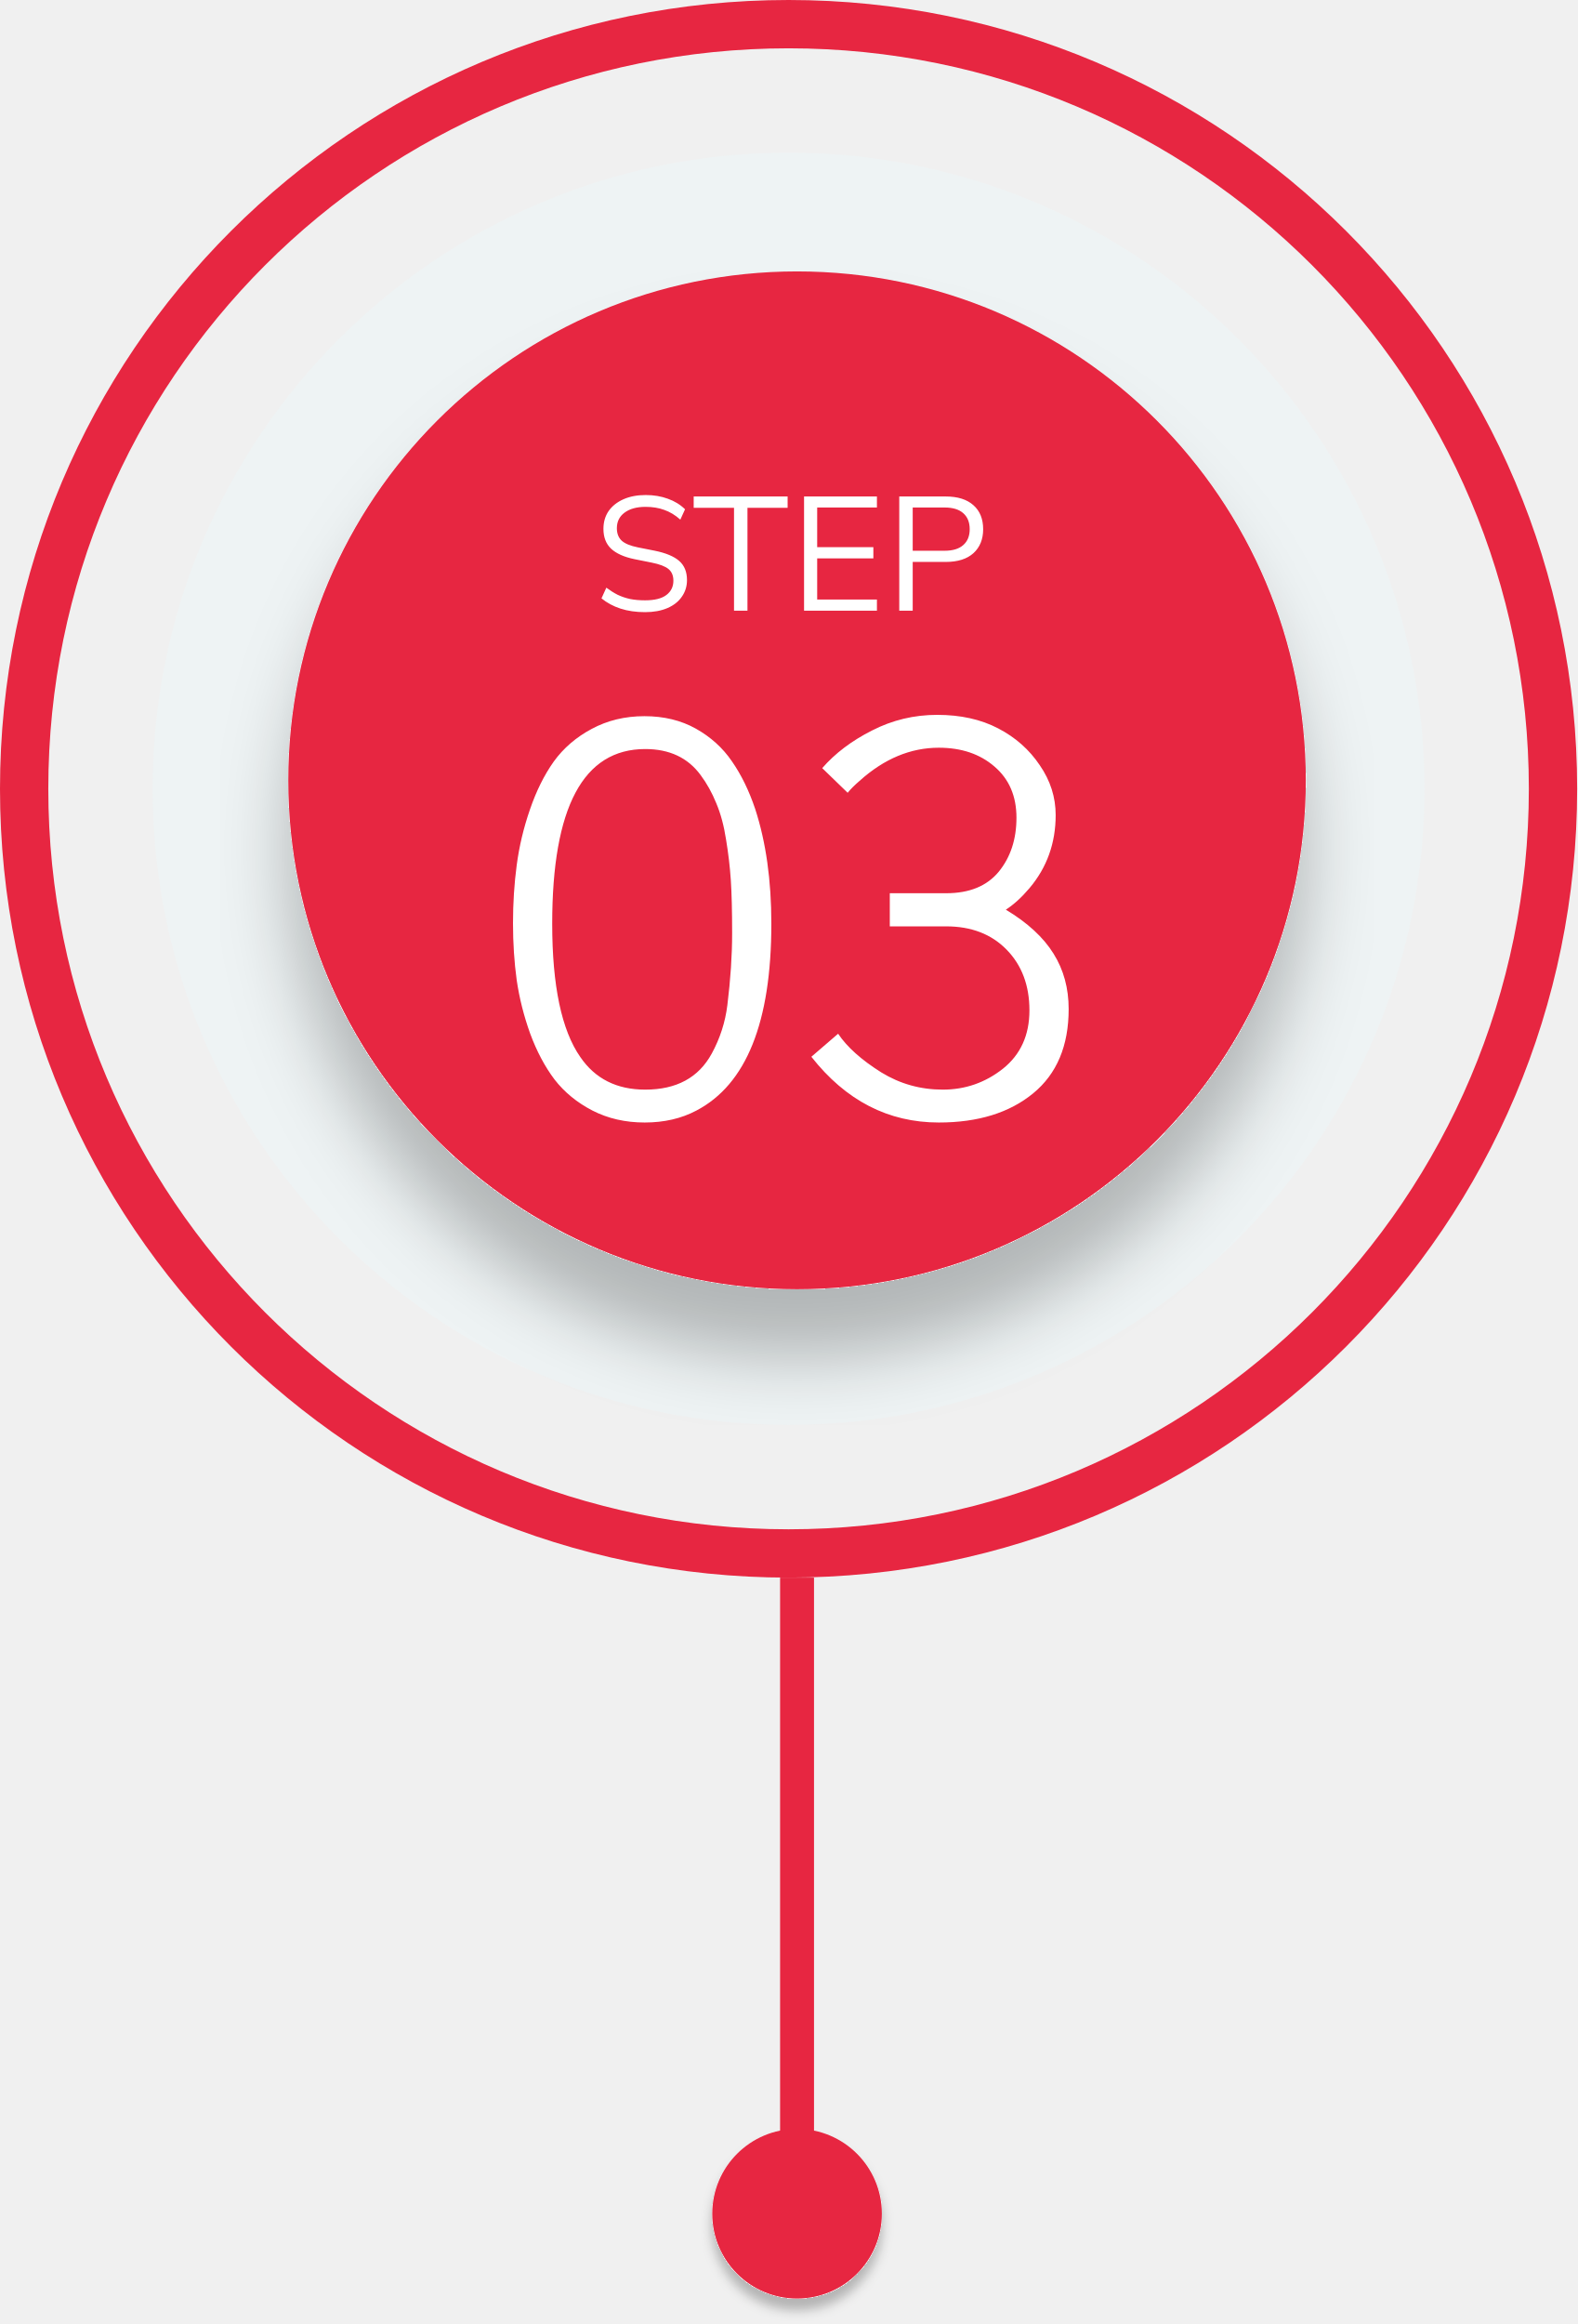
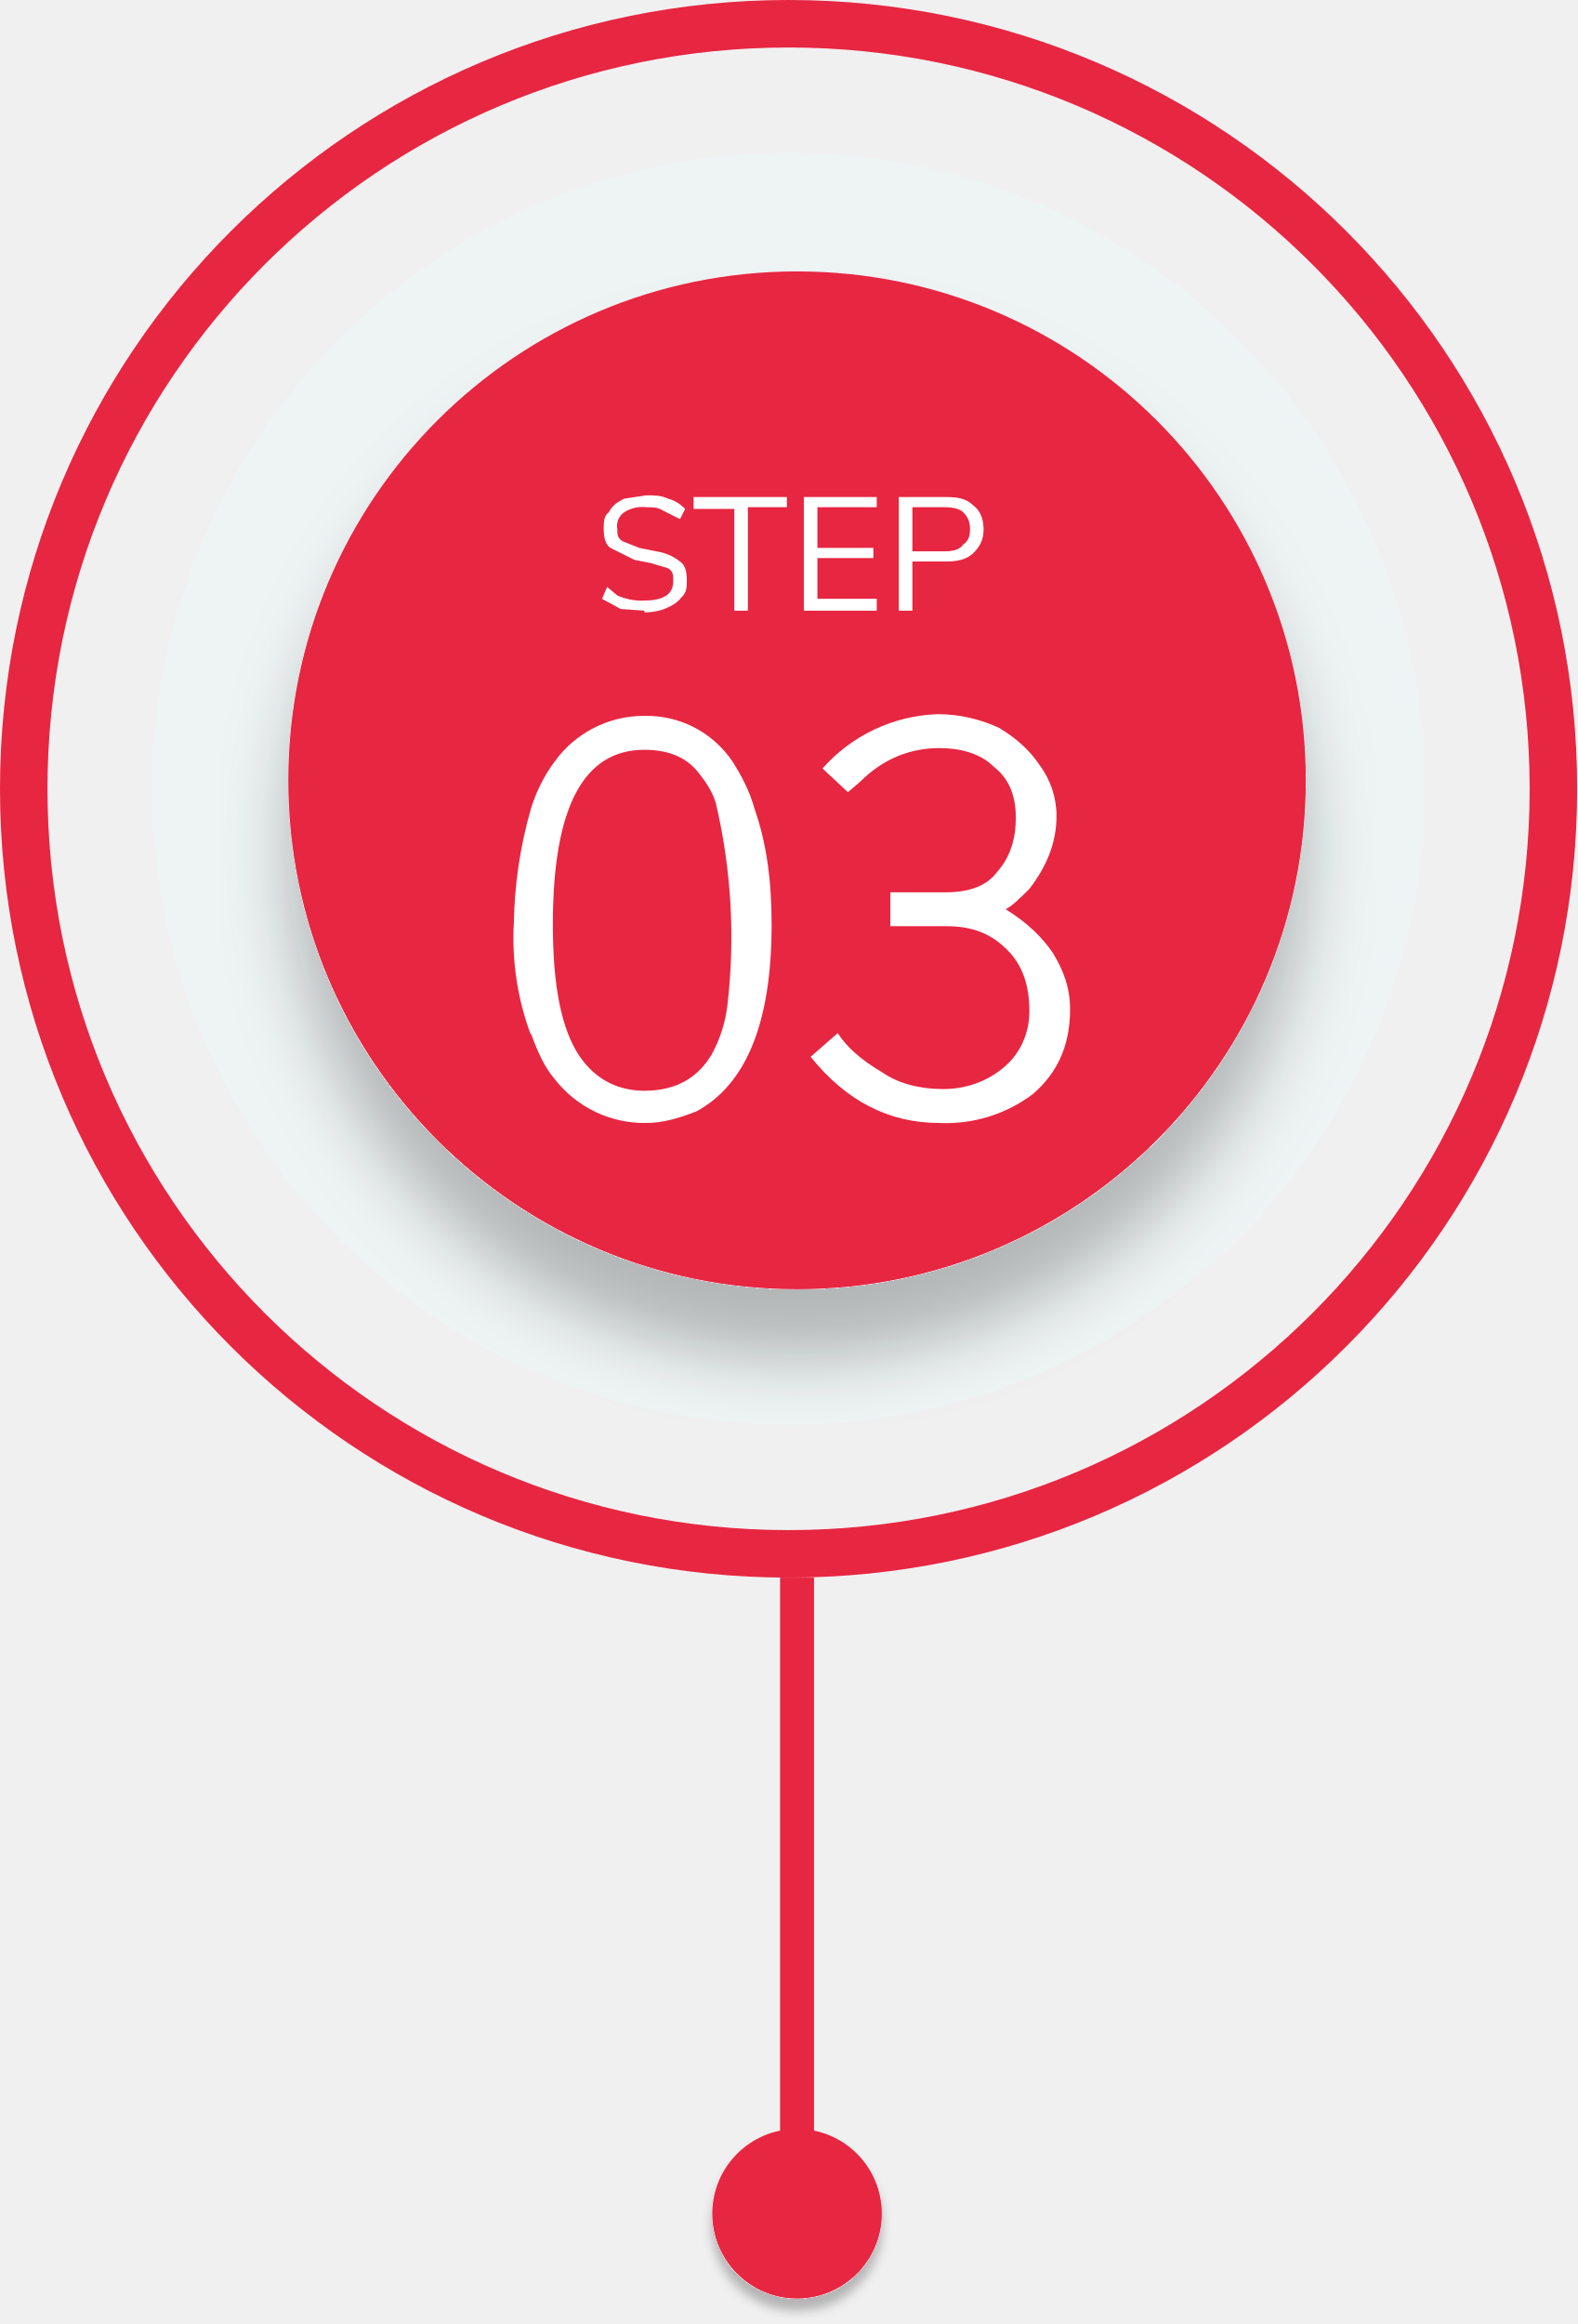
- <svg xmlns="http://www.w3.org/2000/svg" width="93" height="137" viewBox="0 0 93 137" fill="none">
-   <g filter="url(#filter0_d_966_5098)">
+ <svg xmlns="http://www.w3.org/2000/svg" width="93" height="137" fill="none">
+   <g filter="url(#a)">
    <circle cx="47" cy="130.5" r="5" transform="rotate(180 47 130.5)" fill="#E72641" />
  </g>
  <circle cx="46.5" cy="46.5" r="37.5" transform="rotate(180 46.5 46.5)" fill="#EEF3F4" />
-   <path d="M0 46.5C0 20.819 20.819 0 46.5 0C72.181 0 93 20.819 93 46.5C93 72.181 72.181 93 46.5 93C20.819 93 0 72.181 0 46.5ZM90.152 46.5C90.152 22.392 70.608 2.848 46.5 2.848C22.392 2.848 2.848 22.392 2.848 46.5C2.848 70.608 22.392 90.152 46.5 90.152C70.608 90.152 90.152 70.608 90.152 46.5Z" fill="#E72641" />
-   <g filter="url(#filter1_d_966_5098)">
+   <path d="M0 46.5a46.5 46.5 0 1 1 93 0 46.5 46.5 0 0 1-93 0Zm90.2 0a43.7 43.7 0 1 0-87.4 0 43.7 43.7 0 0 0 87.4 0Z" fill="#E72641" />
+   <g filter="url(#b)">
    <circle cx="47" cy="46" r="30" transform="rotate(180 47 46)" fill="#E72641" />
  </g>
-   <path d="M38.037 36.086C37.495 36.086 37.012 36.016 36.585 35.876C36.159 35.736 35.786 35.535 35.468 35.274L35.754 34.644C35.977 34.809 36.2 34.95 36.423 35.064C36.652 35.172 36.897 35.255 37.158 35.312C37.419 35.363 37.712 35.389 38.037 35.389C38.603 35.389 39.023 35.284 39.297 35.074C39.571 34.864 39.708 34.584 39.708 34.233C39.708 33.934 39.612 33.705 39.421 33.546C39.23 33.387 38.896 33.259 38.419 33.164L37.416 32.963C36.798 32.836 36.337 32.629 36.031 32.343C35.732 32.056 35.583 31.668 35.583 31.178C35.583 30.776 35.684 30.426 35.888 30.127C36.098 29.828 36.391 29.596 36.767 29.43C37.142 29.265 37.578 29.182 38.075 29.182C38.552 29.182 38.988 29.255 39.383 29.401C39.778 29.541 40.115 29.748 40.395 30.022L40.118 30.633C39.819 30.366 39.504 30.175 39.173 30.06C38.848 29.939 38.479 29.879 38.065 29.879C37.543 29.879 37.13 29.994 36.824 30.223C36.525 30.445 36.375 30.751 36.375 31.139C36.375 31.451 36.471 31.697 36.662 31.875C36.853 32.047 37.168 32.177 37.607 32.266L38.619 32.467C39.269 32.6 39.746 32.801 40.052 33.068C40.357 33.336 40.51 33.711 40.51 34.195C40.51 34.564 40.408 34.892 40.204 35.179C40.007 35.465 39.724 35.688 39.355 35.847C38.985 36.006 38.546 36.086 38.037 36.086ZM43.283 36V29.936H40.905V29.268H46.444V29.936H44.076V36H43.283ZM47.413 36V29.268H51.71V29.917H48.187V32.257H51.5V32.916H48.187V35.341H51.71V36H47.413ZM53.027 36V29.268H55.768C56.474 29.268 57.019 29.44 57.401 29.783C57.783 30.121 57.974 30.592 57.974 31.197C57.974 31.789 57.783 32.26 57.401 32.61C57.019 32.954 56.474 33.126 55.768 33.126H53.82V36H53.027ZM53.82 32.467H55.691C56.182 32.467 56.551 32.355 56.799 32.133C57.054 31.91 57.181 31.598 57.181 31.197C57.181 30.789 57.054 30.474 56.799 30.251C56.551 30.029 56.182 29.917 55.691 29.917H53.82V32.467Z" fill="white" />
-   <path d="M31.266 60.938C30.891 59.896 30.625 58.844 30.469 57.781C30.323 56.719 30.25 55.599 30.25 54.422C30.25 53.234 30.323 52.094 30.469 51C30.615 49.896 30.875 48.802 31.25 47.719C31.625 46.625 32.094 45.682 32.656 44.891C33.229 44.099 33.974 43.458 34.891 42.969C35.818 42.469 36.854 42.219 38 42.219C39.146 42.219 40.156 42.464 41.031 42.953C41.906 43.443 42.615 44.083 43.156 44.875C43.708 45.667 44.167 46.604 44.531 47.688C45.167 49.635 45.484 51.891 45.484 54.453C45.484 60.255 44.01 63.927 41.062 65.469C40.177 65.938 39.161 66.172 38.016 66.172C36.88 66.172 35.854 65.938 34.938 65.469C34.031 65 33.286 64.391 32.703 63.641C32.13 62.88 31.651 61.979 31.266 60.938ZM32.562 54.453C32.562 58.109 33.115 60.729 34.219 62.312C35.094 63.594 36.37 64.234 38.047 64.234C39.891 64.234 41.198 63.526 41.969 62.109C42.458 61.214 42.766 60.26 42.891 59.25C43.078 57.74 43.172 56.328 43.172 55.016C43.172 53.703 43.146 52.656 43.094 51.875C43.042 51.094 42.948 50.297 42.812 49.484C42.688 48.672 42.495 47.958 42.234 47.344C41.984 46.729 41.677 46.177 41.312 45.688C40.562 44.667 39.474 44.156 38.047 44.156C34.391 44.156 32.562 47.589 32.562 54.453ZM47.844 62.297L49.422 60.938C49.943 61.719 50.792 62.479 51.969 63.219C53.073 63.896 54.281 64.234 55.594 64.234C56.917 64.234 58.099 63.823 59.141 63C60.182 62.167 60.703 61.021 60.703 59.562C60.703 58.094 60.255 56.901 59.359 55.984C58.464 55.068 57.276 54.609 55.797 54.609H52.469V52.656H55.797C57.161 52.656 58.193 52.234 58.891 51.391C59.589 50.536 59.938 49.474 59.938 48.203C59.938 46.932 59.505 45.927 58.641 45.188C57.786 44.448 56.693 44.078 55.359 44.078C53.693 44.078 52.135 44.729 50.688 46.031C50.396 46.281 50.161 46.516 49.984 46.734L48.484 45.281C49.245 44.406 50.224 43.667 51.422 43.062C52.62 42.448 53.901 42.141 55.266 42.141C56.641 42.141 57.839 42.406 58.859 42.938C59.88 43.469 60.698 44.193 61.312 45.109C61.938 46.016 62.25 46.995 62.25 48.047C62.25 49.703 61.734 51.141 60.703 52.359C60.245 52.901 59.781 53.323 59.312 53.625C60.594 54.396 61.531 55.26 62.125 56.219C62.719 57.167 63.016 58.255 63.016 59.484C63.016 61.651 62.318 63.307 60.922 64.453C59.526 65.599 57.672 66.172 55.359 66.172C52.38 66.172 49.875 64.88 47.844 62.297Z" fill="white" />
-   <line x1="47" y1="93" x2="47" y2="127" stroke="#E72641" stroke-width="2" />
+   <path d="m38 36-1.4-.1-1.1-.6.3-.7.6.5a3.4 3.4 0 0 0 1.6.3c.6 0 1-.1 1.3-.3.3-.2.4-.5.4-.9 0-.3 0-.5-.3-.7l-1-.3-1-.2-1.4-.7c-.3-.2-.4-.6-.4-1.1 0-.4 0-.8.3-1 .2-.4.5-.6.9-.8l1.3-.2c.5 0 .9 0 1.3.2.4.1.7.3 1 .6l-.3.6-1-.5c-.3-.2-.6-.2-1-.2a2 2 0 0 0-1.3.3 1 1 0 0 0-.4 1c0 .3 0 .5.3.7l1 .4 1 .2c.6.1 1 .3 1.4.6.3.2.4.6.4 1.1 0 .4 0 .7-.3 1a2 2 0 0 1-.8.6c-.4.2-.9.3-1.4.3Zm5.3 0v-6h-2.4v-.7h5.5v.6h-2.3V36h-.8Zm4.1 0v-6.7h4.3v.6h-3.5v2.4h3.3v.6h-3.3v2.4h3.5v.7h-4.3Zm5.6 0v-6.7h2.8c.7 0 1.2.1 1.6.5.4.3.6.8.6 1.4 0 .6-.2 1-.6 1.4-.4.4-1 .5-1.6.5h-2V36H53Zm.8-3.5h1.9c.5 0 .9-.1 1.1-.4.3-.2.4-.5.4-.9s-.1-.7-.4-1c-.2-.2-.6-.3-1.1-.3h-1.9v2.6ZM31.3 61a16.3 16.3 0 0 1-1-6.6 25.9 25.9 0 0 1 1-6.7c.3-1 .8-2 1.4-2.8a6.5 6.5 0 0 1 5.3-2.7 6.1 6.1 0 0 1 5.2 2.7c.5.8 1 1.7 1.3 2.8.7 2 1 4.2 1 6.8 0 5.8-1.5 9.4-4.4 11-1 .4-2 .7-3 .7a6.7 6.7 0 0 1-5.4-2.6c-.6-.7-1-1.6-1.4-2.7Zm1.3-6.5c0 3.6.5 6.2 1.6 7.8.9 1.3 2.2 2 3.8 2 1.9 0 3.2-.8 4-2.2a8 8 0 0 0 .9-2.9 34.5 34.5 0 0 0-.7-11.9c-.2-.6-.5-1.1-.9-1.6-.7-1-1.8-1.5-3.3-1.5-3.6 0-5.4 3.4-5.4 10.3Zm15.2 7.8 1.6-1.4c.5.8 1.4 1.6 2.6 2.3 1 .7 2.3 1 3.6 1 1.3 0 2.5-.4 3.5-1.2 1-.8 1.6-2 1.6-3.4 0-1.5-.4-2.7-1.3-3.6-1-1-2.1-1.4-3.6-1.4h-3.3v-2h3.3c1.4 0 2.4-.4 3-1.2.8-.9 1.1-2 1.1-3.2 0-1.3-.4-2.3-1.3-3-.8-.8-2-1.1-3.2-1.1-1.7 0-3.3.6-4.7 2l-.7.6-1.5-1.4a9.5 9.5 0 0 1 6.8-3.2c1.3 0 2.5.3 3.6.8 1 .6 1.8 1.3 2.4 2.2a5 5 0 0 1 1 3c0 1.6-.6 3-1.6 4.3-.5.5-1 1-1.4 1.2 1.3.8 2.2 1.7 2.8 2.6.6 1 1 2 1 3.3 0 2.2-.8 3.8-2.2 5a8.5 8.5 0 0 1-5.5 1.7c-3 0-5.5-1.3-7.6-3.9Z" fill="#fff" />
+   <path stroke="#E72641" stroke-width="2" d="M47 93v34" />
  <defs>
-     <filter id="filter0_d_966_5098" x="41.333" y="125.5" width="11.333" height="11.333" filterUnits="userSpaceOnUse" color-interpolation-filters="sRGB">
+     <filter id="a" x="41.3" y="125.5" width="11.3" height="11.3" filterUnits="userSpaceOnUse" color-interpolation-filters="sRGB">
      <feFlood flood-opacity="0" result="BackgroundImageFix" />
-       <feColorMatrix in="SourceAlpha" type="matrix" values="0 0 0 0 0 0 0 0 0 0 0 0 0 0 0 0 0 0 127 0" result="hardAlpha" />
-       <feOffset dy="0.667" />
-       <feGaussianBlur stdDeviation="0.333" />
+       <feColorMatrix in="SourceAlpha" values="0 0 0 0 0 0 0 0 0 0 0 0 0 0 0 0 0 0 127 0" result="hardAlpha" />
+       <feOffset dy=".7" />
+       <feGaussianBlur stdDeviation=".3" />
      <feComposite in2="hardAlpha" operator="out" />
-       <feColorMatrix type="matrix" values="0 0 0 0 0 0 0 0 0 0 0 0 0 0 0 0 0 0 0.25 0" />
-       <feBlend mode="normal" in2="BackgroundImageFix" result="effect1_dropShadow_966_5098" />
-       <feBlend mode="normal" in="SourceGraphic" in2="effect1_dropShadow_966_5098" result="shape" />
+       <feColorMatrix values="0 0 0 0 0 0 0 0 0 0 0 0 0 0 0 0 0 0 0.25 0" />
+       <feBlend in2="BackgroundImageFix" result="effect1_dropShadow_966_5098" />
+       <feBlend in="SourceGraphic" in2="effect1_dropShadow_966_5098" result="shape" />
    </filter>
-     <filter id="filter1_d_966_5098" x="13" y="16" width="68" height="68" filterUnits="userSpaceOnUse" color-interpolation-filters="sRGB">
+     <filter id="b" x="13" y="16" width="68" height="68" filterUnits="userSpaceOnUse" color-interpolation-filters="sRGB">
      <feFlood flood-opacity="0" result="BackgroundImageFix" />
-       <feColorMatrix in="SourceAlpha" type="matrix" values="0 0 0 0 0 0 0 0 0 0 0 0 0 0 0 0 0 0 127 0" result="hardAlpha" />
+       <feColorMatrix in="SourceAlpha" values="0 0 0 0 0 0 0 0 0 0 0 0 0 0 0 0 0 0 127 0" result="hardAlpha" />
      <feOffset dy="4" />
      <feGaussianBlur stdDeviation="2" />
      <feComposite in2="hardAlpha" operator="out" />
-       <feColorMatrix type="matrix" values="0 0 0 0 0 0 0 0 0 0 0 0 0 0 0 0 0 0 0.25 0" />
-       <feBlend mode="normal" in2="BackgroundImageFix" result="effect1_dropShadow_966_5098" />
-       <feBlend mode="normal" in="SourceGraphic" in2="effect1_dropShadow_966_5098" result="shape" />
+       <feColorMatrix values="0 0 0 0 0 0 0 0 0 0 0 0 0 0 0 0 0 0 0.25 0" />
+       <feBlend in2="BackgroundImageFix" result="effect1_dropShadow_966_5098" />
+       <feBlend in="SourceGraphic" in2="effect1_dropShadow_966_5098" result="shape" />
    </filter>
  </defs>
</svg>
